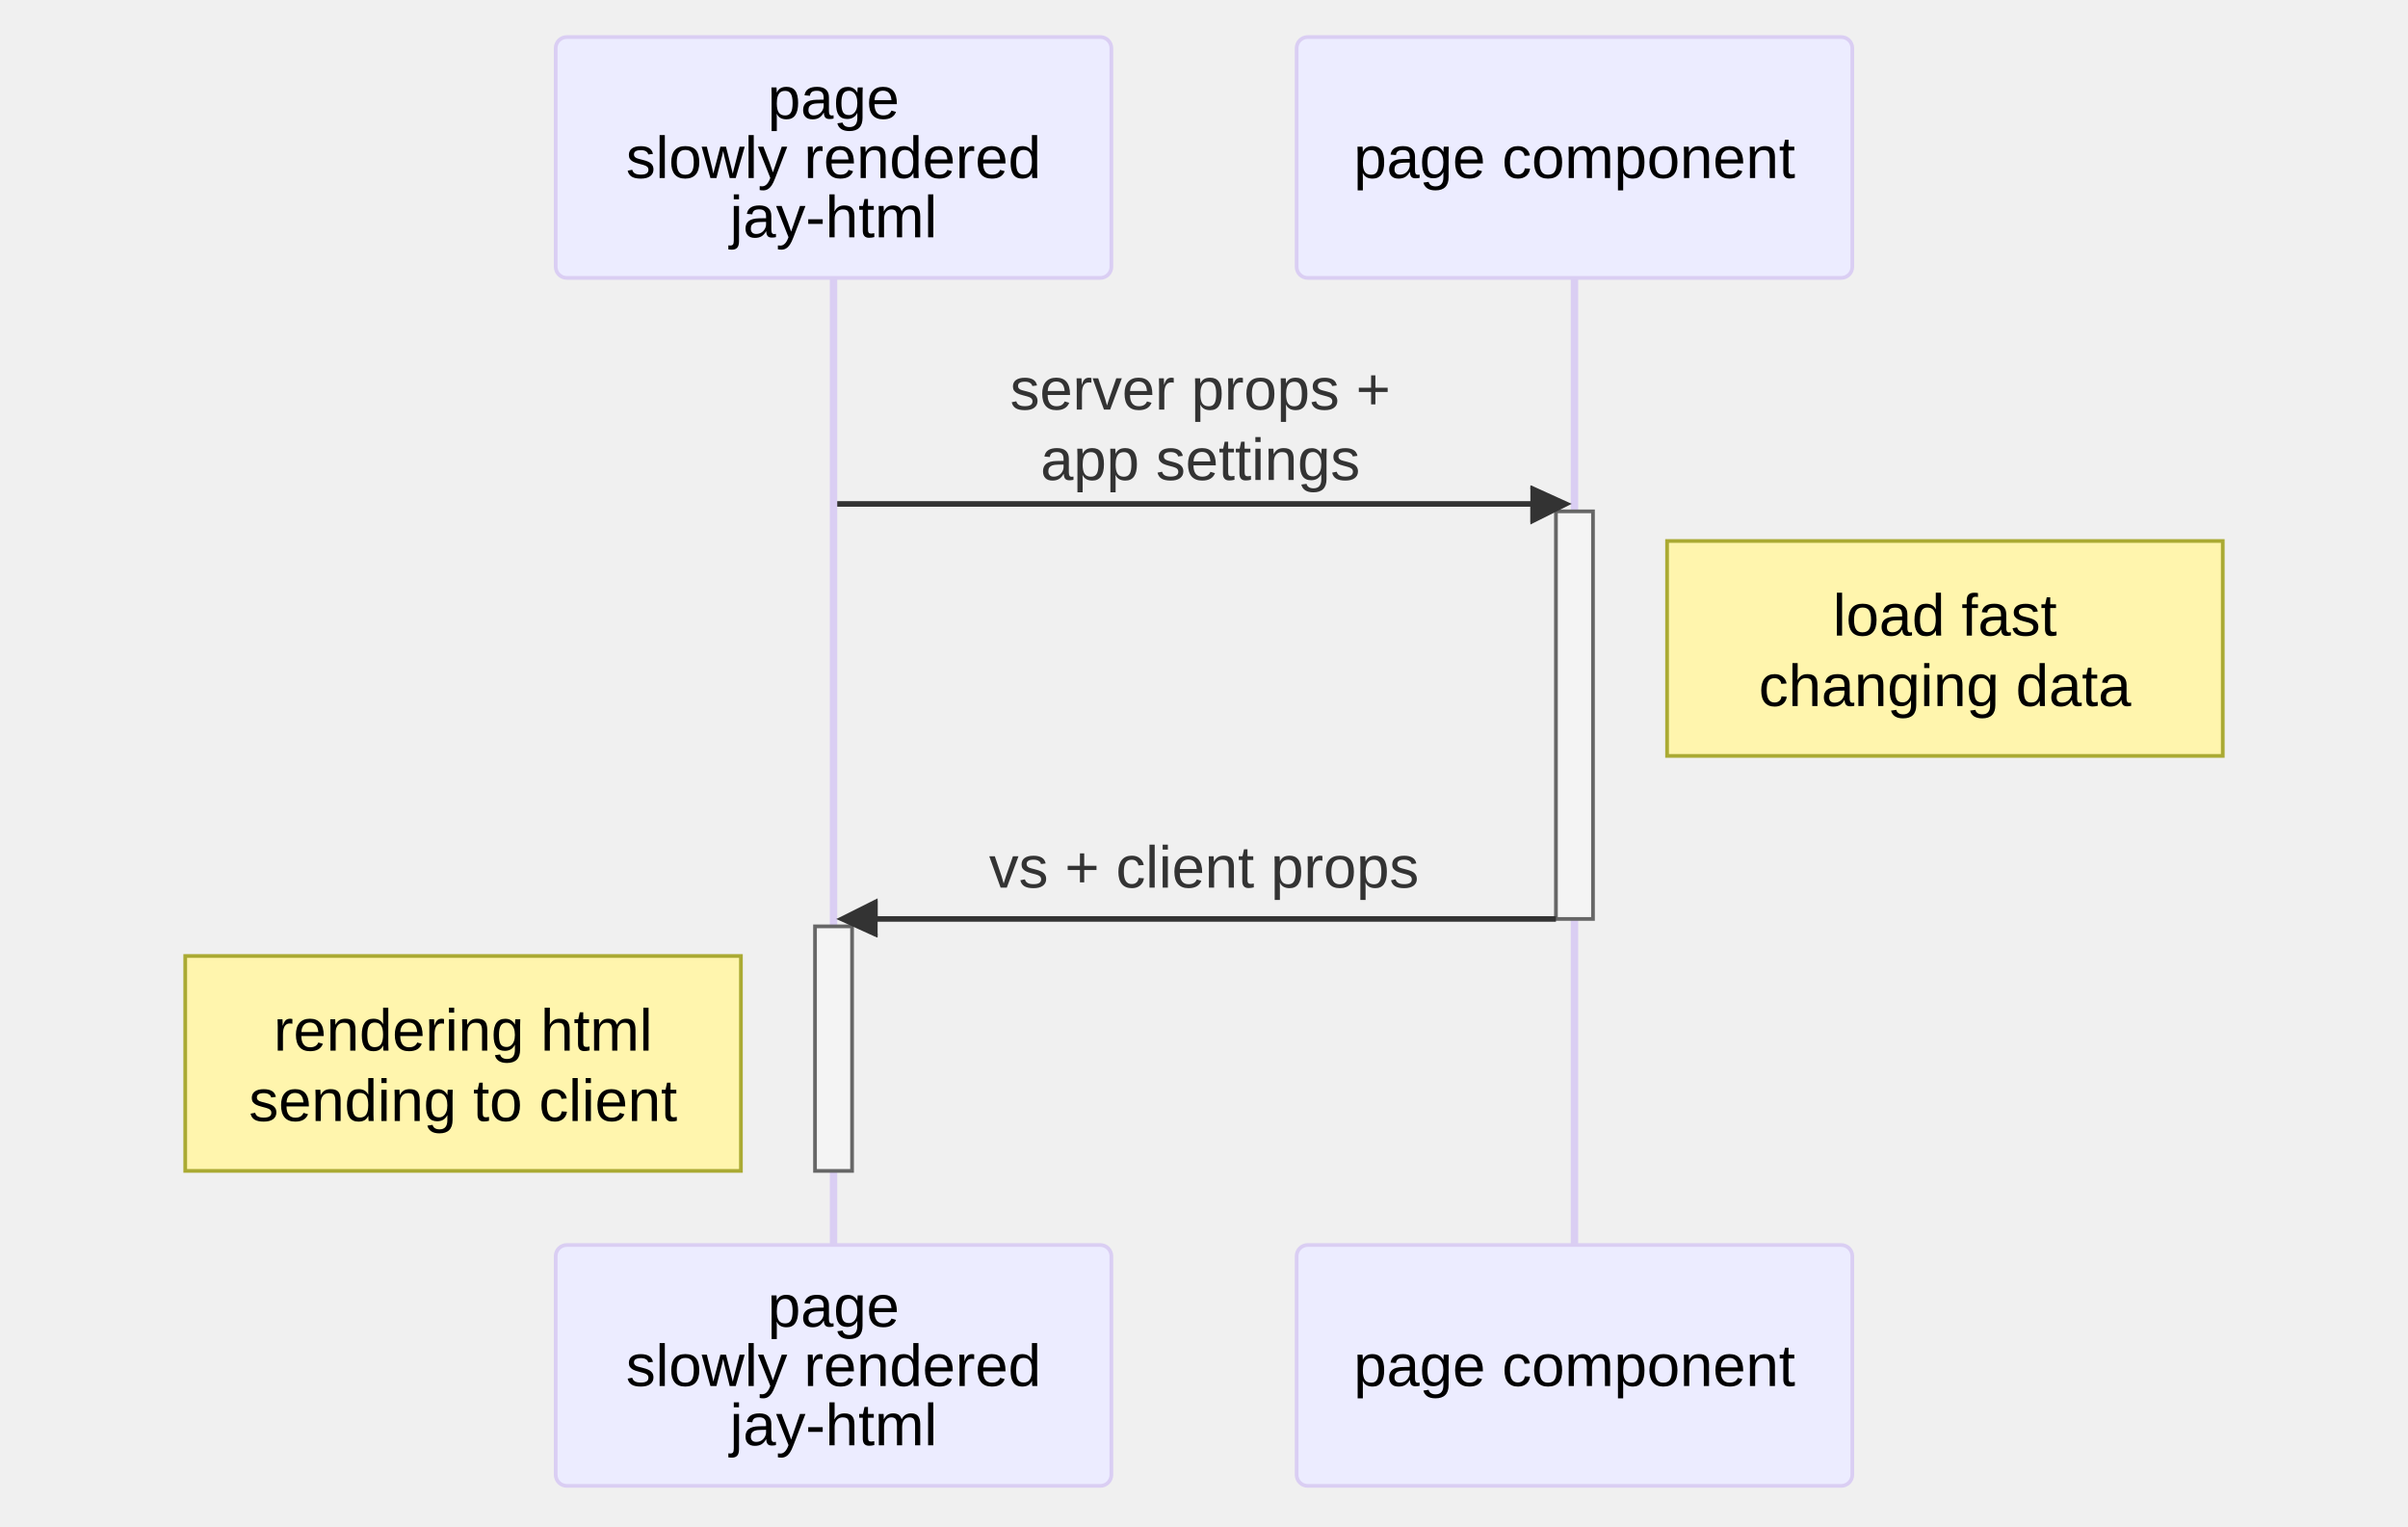
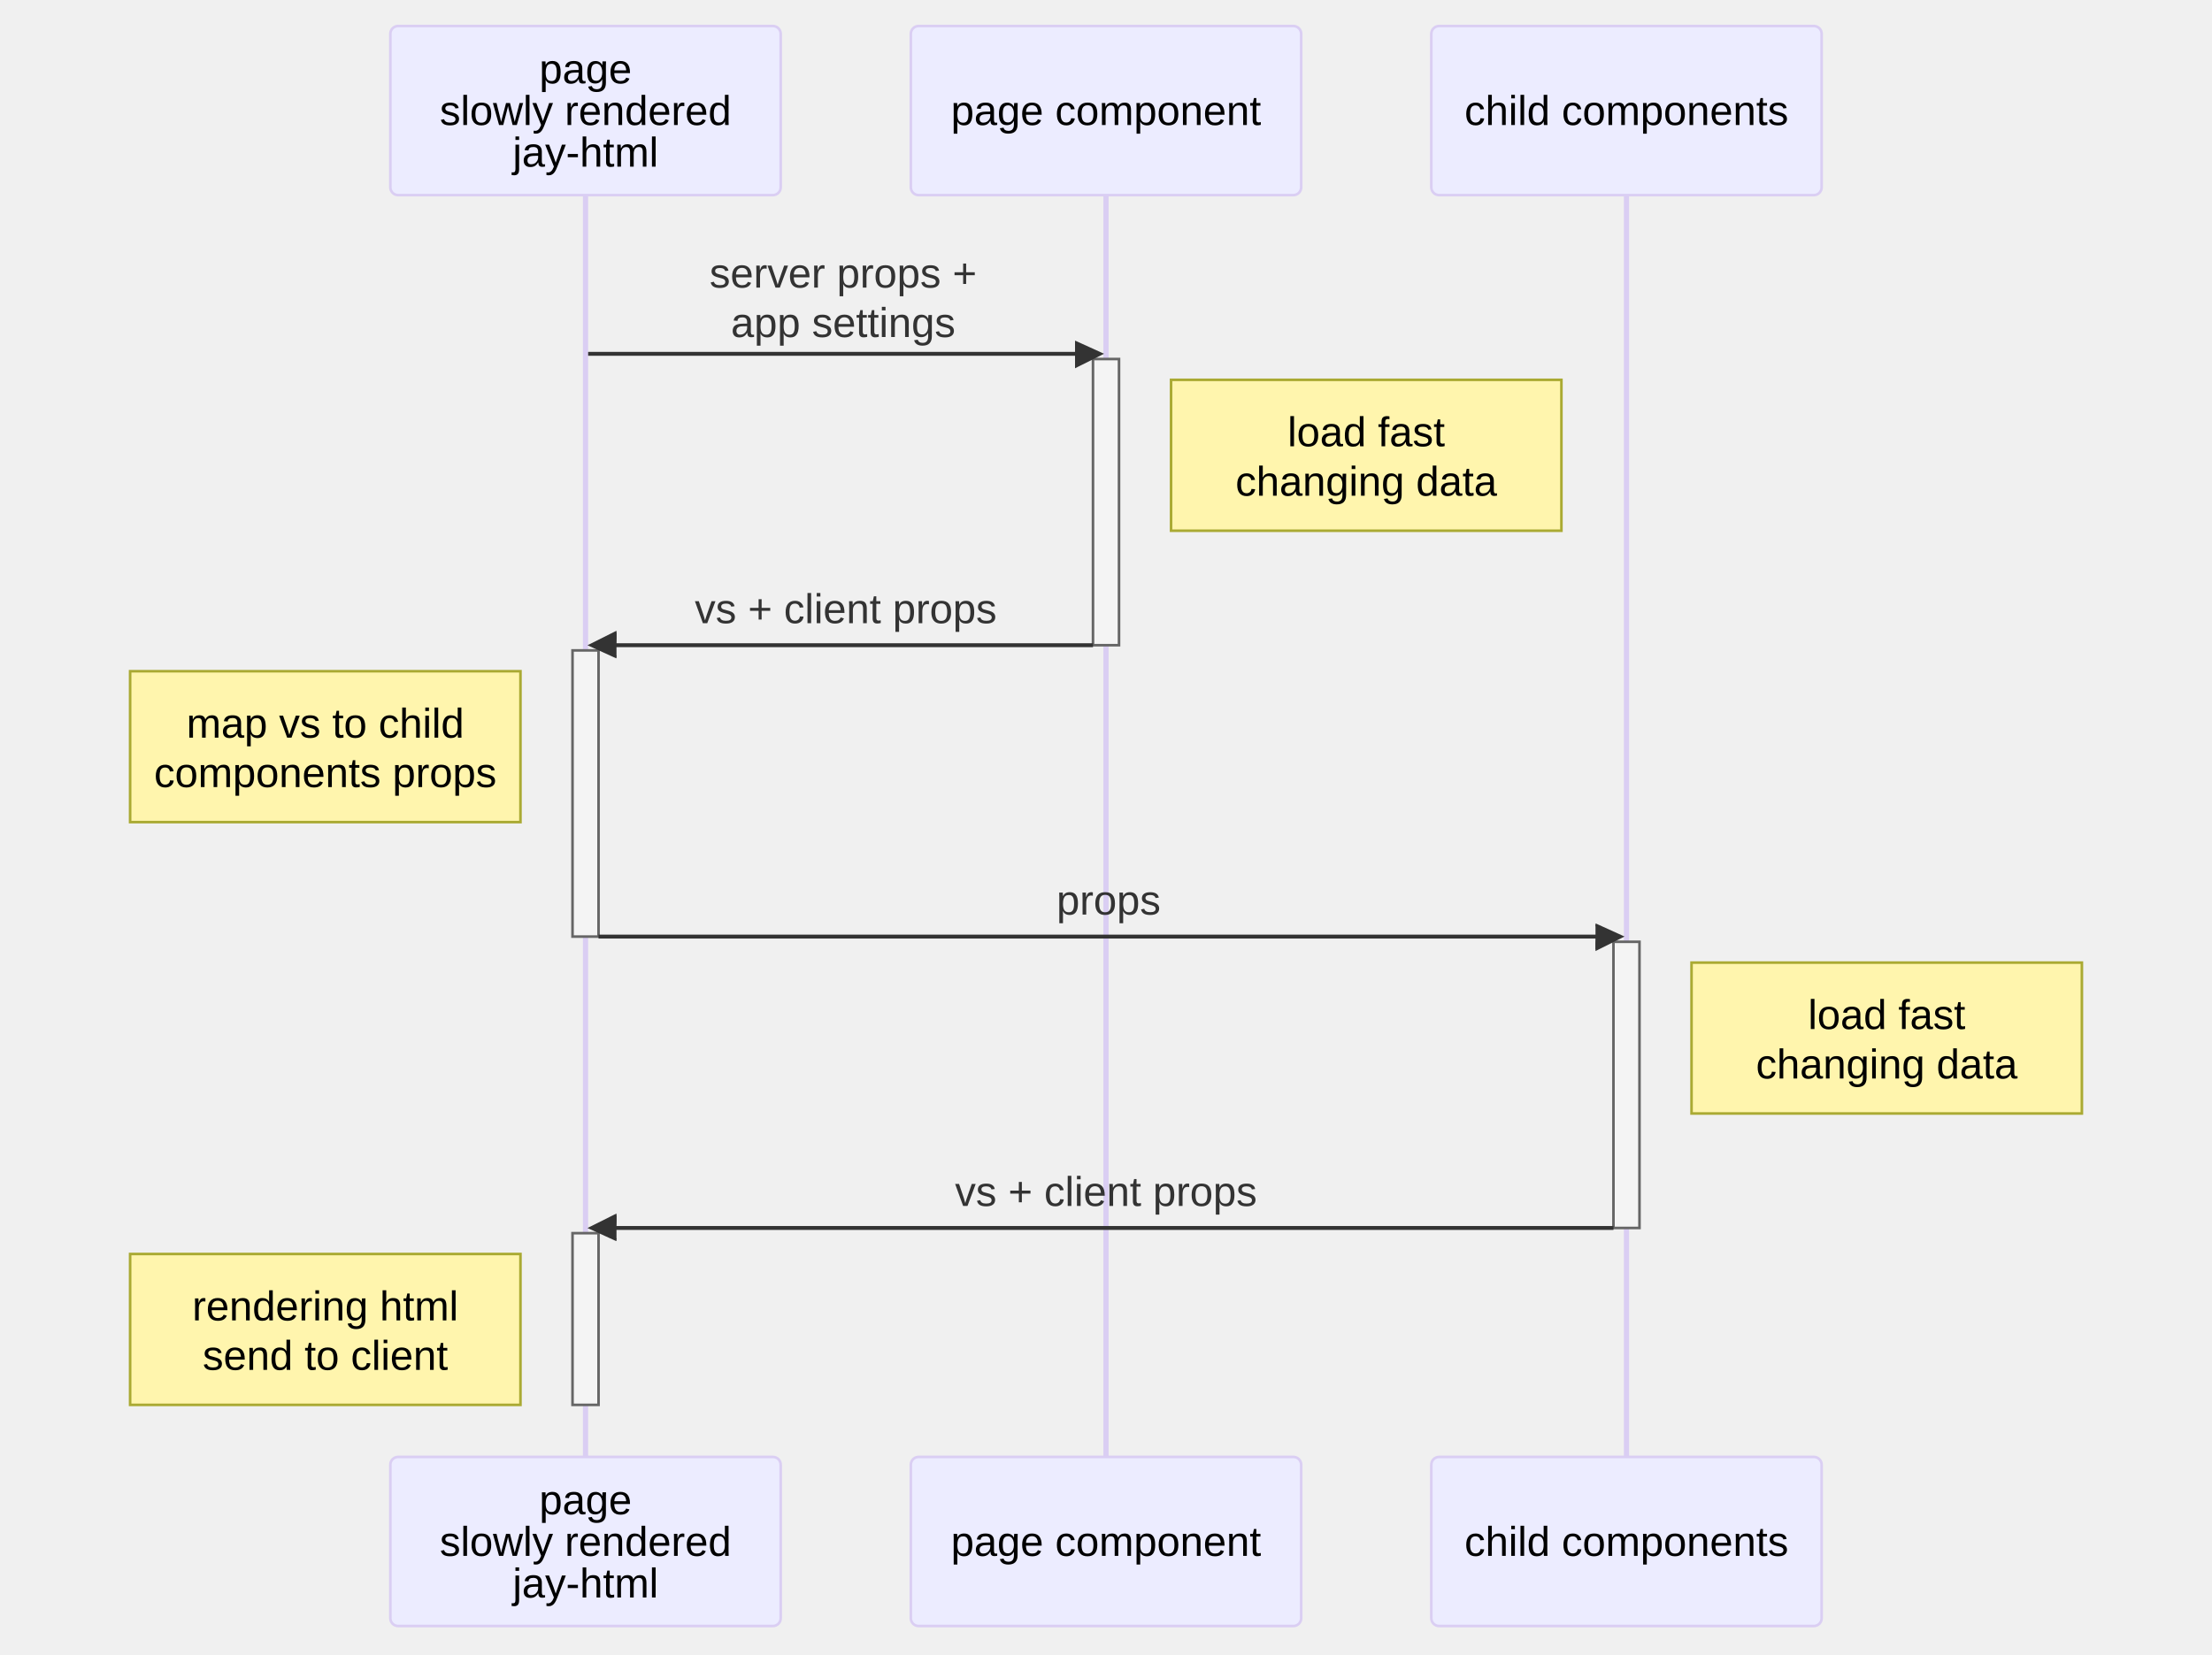
- <svg xmlns="http://www.w3.org/2000/svg" aria-roledescription="sequence" role="graphics-document document" viewBox="-150 -10 650 412" style="max-width: 650px; background-color: white;" width="100%" id="my-svg">
+ <svg xmlns="http://www.w3.org/2000/svg" aria-roledescription="sequence" role="graphics-document document" viewBox="-150 -10 850 636" style="max-width: 850px; background-color: white;" width="100%" id="my-svg">
  <g>
-     <rect class="actor actor-bottom" ry="3" rx="3" name="comp" height="65" width="150" stroke="#666" fill="#eaeaea" y="326" x="200" />
-     <text style="text-anchor: middle; font-size: 16px; font-weight: 400;" class="actor actor-box" alignment-baseline="central" dominant-baseline="central" y="358.5" x="275">
+     <rect class="actor actor-bottom" ry="3" rx="3" name="child" height="65" width="150" stroke="#666" fill="#eaeaea" y="550" x="400" />
+     <text style="text-anchor: middle; font-size: 16px; font-weight: 400;" class="actor actor-box" alignment-baseline="central" dominant-baseline="central" y="582.5" x="475">
+       <tspan dy="0" x="475">child components</tspan>
+     </text>
+   </g>
+   <g>
+     <rect class="actor actor-bottom" ry="3" rx="3" name="comp" height="65" width="150" stroke="#666" fill="#eaeaea" y="550" x="200" />
+     <text style="text-anchor: middle; font-size: 16px; font-weight: 400;" class="actor actor-box" alignment-baseline="central" dominant-baseline="central" y="582.5" x="275">
      <tspan dy="0" x="275">page component</tspan>
    </text>
  </g>
  <g>
-     <rect class="actor actor-bottom" ry="3" rx="3" name="page" height="65" width="150" stroke="#666" fill="#eaeaea" y="326" x="0" />
-     <text style="text-anchor: middle; font-size: 16px; font-weight: 400;" class="actor actor-box" alignment-baseline="central" dominant-baseline="central" y="358.5" x="75">
+     <rect class="actor actor-bottom" ry="3" rx="3" name="page" height="65" width="150" stroke="#666" fill="#eaeaea" y="550" x="0" />
+     <text style="text-anchor: middle; font-size: 16px; font-weight: 400;" class="actor actor-box" alignment-baseline="central" dominant-baseline="central" y="582.5" x="75">
      <tspan dy="-16" x="75">page </tspan>
    </text>
-     <text style="text-anchor: middle; font-size: 16px; font-weight: 400;" class="actor actor-box" alignment-baseline="central" dominant-baseline="central" y="358.5" x="75">
+     <text style="text-anchor: middle; font-size: 16px; font-weight: 400;" class="actor actor-box" alignment-baseline="central" dominant-baseline="central" y="582.5" x="75">
      <tspan dy="0" x="75">slowly rendered </tspan>
    </text>
-     <text style="text-anchor: middle; font-size: 16px; font-weight: 400;" class="actor actor-box" alignment-baseline="central" dominant-baseline="central" y="358.5" x="75">
+     <text style="text-anchor: middle; font-size: 16px; font-weight: 400;" class="actor actor-box" alignment-baseline="central" dominant-baseline="central" y="582.5" x="75">
      <tspan dy="16" x="75">jay-html</tspan>
    </text>
  </g>
  <g>
-     <line name="comp" stroke="#999" stroke-width="0.5px" class="actor-line 200" y2="326" x2="275" y1="65" x1="275" id="actor1" />
+     <line name="child" stroke="#999" stroke-width="0.5px" class="actor-line 200" y2="550" x2="475" y1="65" x1="475" id="actor2" />
+     <g id="root-2">
+       <rect class="actor actor-top" ry="3" rx="3" name="child" height="65" width="150" stroke="#666" fill="#eaeaea" y="0" x="400" />
+       <text style="text-anchor: middle; font-size: 16px; font-weight: 400;" class="actor actor-box" alignment-baseline="central" dominant-baseline="central" y="32.5" x="475">
+         <tspan dy="0" x="475">child components</tspan>
+       </text>
+     </g>
+   </g>
+   <g>
+     <line name="comp" stroke="#999" stroke-width="0.5px" class="actor-line 200" y2="550" x2="275" y1="65" x1="275" id="actor1" />
    <g id="root-1">
      <rect class="actor actor-top" ry="3" rx="3" name="comp" height="65" width="150" stroke="#666" fill="#eaeaea" y="0" x="200" />
      <text style="text-anchor: middle; font-size: 16px; font-weight: 400;" class="actor actor-box" alignment-baseline="central" dominant-baseline="central" y="32.5" x="275">
        <tspan dy="0" x="275">page component</tspan>
      </text>
    </g>
  </g>
  <g>
-     <line name="page" stroke="#999" stroke-width="0.5px" class="actor-line 200" y2="326" x2="75" y1="65" x1="75" id="actor0" />
+     <line name="page" stroke="#999" stroke-width="0.5px" class="actor-line 200" y2="550" x2="75" y1="65" x1="75" id="actor0" />
    <g id="root-0">
      <rect class="actor actor-top" ry="3" rx="3" name="page" height="65" width="150" stroke="#666" fill="#eaeaea" y="0" x="0" />
      <text style="text-anchor: middle; font-size: 16px; font-weight: 400;" class="actor actor-box" alignment-baseline="central" dominant-baseline="central" y="32.5" x="75">
        <tspan dy="-16" x="75">page </tspan>
      </text>
      <text style="text-anchor: middle; font-size: 16px; font-weight: 400;" class="actor actor-box" alignment-baseline="central" dominant-baseline="central" y="32.5" x="75">
        <tspan dy="0" x="75">slowly rendered </tspan>
      </text>
      <text style="text-anchor: middle; font-size: 16px; font-weight: 400;" class="actor actor-box" alignment-baseline="central" dominant-baseline="central" y="32.5" x="75">
        <tspan dy="16" x="75">jay-html</tspan>
      </text>
    </g>
  </g>
  <style>#my-svg{font-family:"trebuchet ms",verdana,arial,sans-serif;font-size:16px;fill:#333;}#my-svg .error-icon{fill:#552222;}#my-svg .error-text{fill:#552222;stroke:#552222;}#my-svg .edge-thickness-normal{stroke-width:1px;}#my-svg .edge-thickness-thick{stroke-width:3.5px;}#my-svg .edge-pattern-solid{stroke-dasharray:0;}#my-svg .edge-thickness-invisible{stroke-width:0;fill:none;}#my-svg .edge-pattern-dashed{stroke-dasharray:3;}#my-svg .edge-pattern-dotted{stroke-dasharray:2;}#my-svg .marker{fill:#333333;stroke:#333333;}#my-svg .marker.cross{stroke:#333333;}#my-svg svg{font-family:"trebuchet ms",verdana,arial,sans-serif;font-size:16px;}#my-svg p{margin:0;}#my-svg .actor{stroke:hsl(259.626, 59.777%, 87.902%);fill:#ECECFF;}#my-svg text.actor&gt;tspan{fill:black;stroke:none;}#my-svg .actor-line{stroke:hsl(259.626, 59.777%, 87.902%);}#my-svg .messageLine0{stroke-width:1.5;stroke-dasharray:none;stroke:#333;}#my-svg .messageLine1{stroke-width:1.5;stroke-dasharray:2,2;stroke:#333;}#my-svg #arrowhead path{fill:#333;stroke:#333;}#my-svg .sequenceNumber{fill:white;}#my-svg #sequencenumber{fill:#333;}#my-svg #crosshead path{fill:#333;stroke:#333;}#my-svg .messageText{fill:#333;stroke:none;}#my-svg .labelBox{stroke:hsl(259.626, 59.777%, 87.902%);fill:#ECECFF;}#my-svg .labelText,#my-svg .labelText&gt;tspan{fill:black;stroke:none;}#my-svg .loopText,#my-svg .loopText&gt;tspan{fill:black;stroke:none;}#my-svg .loopLine{stroke-width:2px;stroke-dasharray:2,2;stroke:hsl(259.626, 59.777%, 87.902%);fill:hsl(259.626, 59.777%, 87.902%);}#my-svg .note{stroke:#aaaa33;fill:#fff5ad;}#my-svg .noteText,#my-svg .noteText&gt;tspan{fill:black;stroke:none;}#my-svg .activation0{fill:#f4f4f4;stroke:#666;}#my-svg .activation1{fill:#f4f4f4;stroke:#666;}#my-svg .activation2{fill:#f4f4f4;stroke:#666;}#my-svg .actorPopupMenu{position:absolute;}#my-svg .actorPopupMenuPanel{position:absolute;fill:#ECECFF;box-shadow:0px 8px 16px 0px rgba(0,0,0,0.2);filter:drop-shadow(3px 5px 2px rgb(0 0 0 / 0.4));}#my-svg .actor-man line{stroke:hsl(259.626, 59.777%, 87.902%);fill:#ECECFF;}#my-svg .actor-man circle,#my-svg line{stroke:hsl(259.626, 59.777%, 87.902%);fill:#ECECFF;stroke-width:2px;}#my-svg :root{--mermaid-font-family:"trebuchet ms",verdana,arial,sans-serif;}</style>
  <g />
  <defs>
    <symbol height="24" width="24" id="computer">
      <path d="M2 2v13h20v-13h-20zm18 11h-16v-9h16v9zm-10.228 6l.466-1h3.524l.467 1h-4.457zm14.228 3h-24l2-6h2.104l-1.33 4h18.45l-1.297-4h2.073l2 6zm-5-10h-14v-7h14v7z" transform="scale(.5)" />
    </symbol>
  </defs>
  <defs>
    <symbol clip-rule="evenodd" fill-rule="evenodd" id="database">
      <path d="M12.258.001l.256.004.255.005.253.008.251.01.249.012.247.015.246.016.242.019.241.02.239.023.236.024.233.027.231.028.229.031.225.032.223.034.22.036.217.038.214.04.211.041.208.043.205.045.201.046.198.048.194.05.191.051.187.053.183.054.18.056.175.057.172.059.168.06.163.061.16.063.155.064.15.066.074.033.073.033.071.034.07.034.069.035.068.035.067.035.066.035.064.036.064.036.062.036.06.036.06.037.058.037.058.037.055.038.055.038.053.038.052.038.051.039.05.039.048.039.047.039.045.04.044.04.043.04.041.04.04.041.039.041.037.041.036.041.034.041.033.042.032.042.03.042.029.042.027.042.026.043.024.043.023.043.021.043.02.043.018.044.017.043.015.044.013.044.012.044.011.045.009.044.007.045.006.045.004.045.002.045.001.045v17l-.001.045-.002.045-.004.045-.006.045-.007.045-.009.044-.011.045-.012.044-.013.044-.015.044-.017.043-.018.044-.02.043-.021.043-.023.043-.024.043-.026.043-.027.042-.029.042-.03.042-.032.042-.033.042-.034.041-.036.041-.037.041-.039.041-.04.041-.041.04-.043.04-.044.04-.045.04-.047.039-.048.039-.05.039-.051.039-.052.038-.053.038-.055.038-.055.038-.058.037-.058.037-.06.037-.06.036-.062.036-.064.036-.064.036-.066.035-.067.035-.068.035-.069.035-.07.034-.071.034-.073.033-.074.033-.15.066-.155.064-.16.063-.163.061-.168.06-.172.059-.175.057-.18.056-.183.054-.187.053-.191.051-.194.05-.198.048-.201.046-.205.045-.208.043-.211.041-.214.04-.217.038-.22.036-.223.034-.225.032-.229.031-.231.028-.233.027-.236.024-.239.023-.241.02-.242.019-.246.016-.247.015-.249.012-.251.01-.253.008-.255.005-.256.004-.258.001-.258-.001-.256-.004-.255-.005-.253-.008-.251-.01-.249-.012-.247-.015-.245-.016-.243-.019-.241-.02-.238-.023-.236-.024-.234-.027-.231-.028-.228-.031-.226-.032-.223-.034-.22-.036-.217-.038-.214-.04-.211-.041-.208-.043-.204-.045-.201-.046-.198-.048-.195-.05-.19-.051-.187-.053-.184-.054-.179-.056-.176-.057-.172-.059-.167-.06-.164-.061-.159-.063-.155-.064-.151-.066-.074-.033-.072-.033-.072-.034-.07-.034-.069-.035-.068-.035-.067-.035-.066-.035-.064-.036-.063-.036-.062-.036-.061-.036-.06-.037-.058-.037-.057-.037-.056-.038-.055-.038-.053-.038-.052-.038-.051-.039-.049-.039-.049-.039-.046-.039-.046-.04-.044-.04-.043-.04-.041-.04-.04-.041-.039-.041-.037-.041-.036-.041-.034-.041-.033-.042-.032-.042-.03-.042-.029-.042-.027-.042-.026-.043-.024-.043-.023-.043-.021-.043-.02-.043-.018-.044-.017-.043-.015-.044-.013-.044-.012-.044-.011-.045-.009-.044-.007-.045-.006-.045-.004-.045-.002-.045-.001-.045v-17l.001-.045.002-.045.004-.045.006-.045.007-.045.009-.044.011-.045.012-.044.013-.044.015-.044.017-.043.018-.044.02-.043.021-.043.023-.043.024-.043.026-.043.027-.042.029-.042.03-.042.032-.042.033-.042.034-.041.036-.041.037-.041.039-.041.04-.041.041-.04.043-.04.044-.04.046-.04.046-.039.049-.039.049-.039.051-.039.052-.038.053-.038.055-.038.056-.038.057-.037.058-.037.06-.037.061-.036.062-.036.063-.036.064-.036.066-.035.067-.035.068-.035.069-.035.07-.034.072-.034.072-.033.074-.033.151-.066.155-.064.159-.063.164-.061.167-.06.172-.059.176-.057.179-.056.184-.054.187-.053.19-.051.195-.05.198-.048.201-.046.204-.045.208-.043.211-.041.214-.04.217-.038.22-.036.223-.034.226-.032.228-.031.231-.028.234-.027.236-.024.238-.023.241-.02.243-.019.245-.016.247-.015.249-.012.251-.01.253-.008.255-.005.256-.004.258-.001.258.001zm-9.258 20.499v.01l.001.021.003.021.004.022.005.021.006.022.007.022.009.023.01.022.011.023.012.023.013.023.015.023.016.024.017.023.018.024.019.024.021.024.022.025.023.024.024.025.052.049.056.05.061.051.066.051.07.051.075.051.079.052.084.052.088.052.092.052.097.052.102.051.105.052.11.052.114.051.119.051.123.051.127.05.131.05.135.05.139.048.144.049.147.047.152.047.155.047.16.045.163.045.167.043.171.043.176.041.178.041.183.039.187.039.19.037.194.035.197.035.202.033.204.031.209.03.212.029.216.027.219.025.222.024.226.021.23.02.233.018.236.016.24.015.243.012.246.01.249.008.253.005.256.004.259.001.26-.001.257-.004.254-.005.25-.008.247-.011.244-.012.241-.014.237-.016.233-.018.231-.021.226-.021.224-.024.22-.026.216-.027.212-.028.21-.031.205-.031.202-.034.198-.034.194-.036.191-.037.187-.039.183-.04.179-.04.175-.042.172-.043.168-.044.163-.045.16-.046.155-.046.152-.047.148-.048.143-.049.139-.049.136-.05.131-.05.126-.05.123-.051.118-.052.114-.051.11-.052.106-.052.101-.052.096-.052.092-.052.088-.053.083-.051.079-.052.074-.052.07-.051.065-.051.06-.051.056-.05.051-.05.023-.024.023-.025.021-.024.02-.024.019-.024.018-.024.017-.024.015-.023.014-.024.013-.023.012-.023.01-.023.01-.022.008-.022.006-.022.006-.022.004-.022.004-.021.001-.021.001-.021v-4.127l-.077.055-.08.053-.083.054-.085.053-.087.052-.09.052-.093.051-.095.05-.097.05-.1.049-.102.049-.105.048-.106.047-.109.047-.111.046-.114.045-.115.045-.118.044-.12.043-.122.042-.124.042-.126.041-.128.04-.13.04-.132.038-.134.038-.135.037-.138.037-.139.035-.142.035-.143.034-.144.033-.147.032-.148.031-.15.03-.151.03-.153.029-.154.027-.156.027-.158.026-.159.025-.161.024-.162.023-.163.022-.165.021-.166.02-.167.019-.169.018-.169.017-.171.016-.173.015-.173.014-.175.013-.175.012-.177.011-.178.01-.179.008-.179.008-.181.006-.182.005-.182.004-.184.003-.184.002h-.37l-.184-.002-.184-.003-.182-.004-.182-.005-.181-.006-.179-.008-.179-.008-.178-.01-.176-.011-.176-.012-.175-.013-.173-.014-.172-.015-.171-.016-.17-.017-.169-.018-.167-.019-.166-.02-.165-.021-.163-.022-.162-.023-.161-.024-.159-.025-.157-.026-.156-.027-.155-.027-.153-.029-.151-.03-.15-.03-.148-.031-.146-.032-.145-.033-.143-.034-.141-.035-.14-.035-.137-.037-.136-.037-.134-.038-.132-.038-.13-.04-.128-.04-.126-.041-.124-.042-.122-.042-.12-.044-.117-.043-.116-.045-.113-.045-.112-.046-.109-.047-.106-.047-.105-.048-.102-.049-.1-.049-.097-.05-.095-.05-.093-.052-.09-.051-.087-.052-.085-.053-.083-.054-.08-.054-.077-.054v4.127zm0-5.654v.011l.001.021.003.021.004.021.005.022.006.022.007.022.009.022.01.022.011.023.012.023.013.023.015.024.016.023.017.024.018.024.019.024.021.024.022.024.023.025.024.024.052.05.056.05.061.05.066.051.07.051.075.052.079.051.084.052.088.052.092.052.097.052.102.052.105.052.11.051.114.051.119.052.123.05.127.051.131.05.135.049.139.049.144.048.147.048.152.047.155.046.16.045.163.045.167.044.171.042.176.042.178.04.183.04.187.038.19.037.194.036.197.034.202.033.204.032.209.03.212.028.216.027.219.025.222.024.226.022.23.02.233.018.236.016.24.014.243.012.246.01.249.008.253.006.256.003.259.001.26-.001.257-.003.254-.006.25-.008.247-.01.244-.012.241-.015.237-.016.233-.018.231-.02.226-.022.224-.024.22-.025.216-.027.212-.029.21-.03.205-.032.202-.033.198-.035.194-.036.191-.037.187-.039.183-.039.179-.041.175-.042.172-.043.168-.044.163-.045.16-.045.155-.047.152-.047.148-.048.143-.048.139-.05.136-.049.131-.05.126-.051.123-.051.118-.051.114-.052.11-.052.106-.052.101-.052.096-.052.092-.052.088-.052.083-.052.079-.052.074-.051.07-.052.065-.051.06-.05.056-.051.051-.049.023-.025.023-.024.021-.025.02-.024.019-.024.018-.024.017-.024.015-.023.014-.023.013-.024.012-.022.01-.023.01-.023.008-.022.006-.022.006-.022.004-.021.004-.022.001-.021.001-.021v-4.139l-.077.054-.08.054-.083.054-.085.052-.087.053-.09.051-.093.051-.095.051-.097.05-.1.049-.102.049-.105.048-.106.047-.109.047-.111.046-.114.045-.115.044-.118.044-.12.044-.122.042-.124.042-.126.041-.128.04-.13.039-.132.039-.134.038-.135.037-.138.036-.139.036-.142.035-.143.033-.144.033-.147.033-.148.031-.15.03-.151.03-.153.028-.154.028-.156.027-.158.026-.159.025-.161.024-.162.023-.163.022-.165.021-.166.02-.167.019-.169.018-.169.017-.171.016-.173.015-.173.014-.175.013-.175.012-.177.011-.178.009-.179.009-.179.007-.181.007-.182.005-.182.004-.184.003-.184.002h-.37l-.184-.002-.184-.003-.182-.004-.182-.005-.181-.007-.179-.007-.179-.009-.178-.009-.176-.011-.176-.012-.175-.013-.173-.014-.172-.015-.171-.016-.17-.017-.169-.018-.167-.019-.166-.02-.165-.021-.163-.022-.162-.023-.161-.024-.159-.025-.157-.026-.156-.027-.155-.028-.153-.028-.151-.03-.15-.03-.148-.031-.146-.033-.145-.033-.143-.033-.141-.035-.14-.036-.137-.036-.136-.037-.134-.038-.132-.039-.13-.039-.128-.04-.126-.041-.124-.042-.122-.043-.12-.043-.117-.044-.116-.044-.113-.046-.112-.046-.109-.046-.106-.047-.105-.048-.102-.049-.1-.049-.097-.05-.095-.051-.093-.051-.09-.051-.087-.053-.085-.052-.083-.054-.08-.054-.077-.054v4.139zm0-5.666v.011l.001.02.003.022.004.021.005.022.006.021.007.022.009.023.01.022.011.023.012.023.013.023.015.023.016.024.017.024.018.023.019.024.021.025.022.024.023.024.024.025.052.05.056.05.061.05.066.051.07.051.075.052.079.051.084.052.088.052.092.052.097.052.102.052.105.051.11.052.114.051.119.051.123.051.127.05.131.05.135.05.139.049.144.048.147.048.152.047.155.046.16.045.163.045.167.043.171.043.176.042.178.04.183.04.187.038.19.037.194.036.197.034.202.033.204.032.209.03.212.028.216.027.219.025.222.024.226.021.23.02.233.018.236.017.24.014.243.012.246.01.249.008.253.006.256.003.259.001.26-.001.257-.003.254-.006.25-.008.247-.01.244-.013.241-.014.237-.016.233-.018.231-.02.226-.022.224-.024.22-.025.216-.027.212-.029.21-.03.205-.032.202-.033.198-.035.194-.036.191-.037.187-.039.183-.039.179-.041.175-.042.172-.043.168-.044.163-.045.16-.045.155-.047.152-.047.148-.048.143-.049.139-.049.136-.049.131-.051.126-.05.123-.051.118-.052.114-.051.11-.052.106-.052.101-.052.096-.052.092-.052.088-.052.083-.052.079-.052.074-.052.07-.051.065-.051.06-.051.056-.05.051-.049.023-.025.023-.025.021-.024.02-.024.019-.024.018-.024.017-.024.015-.023.014-.024.013-.023.012-.023.01-.022.01-.023.008-.022.006-.022.006-.022.004-.022.004-.021.001-.021.001-.021v-4.153l-.077.054-.08.054-.083.053-.085.053-.087.053-.09.051-.093.051-.095.051-.097.05-.1.049-.102.048-.105.048-.106.048-.109.046-.111.046-.114.046-.115.044-.118.044-.12.043-.122.043-.124.042-.126.041-.128.04-.13.039-.132.039-.134.038-.135.037-.138.036-.139.036-.142.034-.143.034-.144.033-.147.032-.148.032-.15.03-.151.03-.153.028-.154.028-.156.027-.158.026-.159.024-.161.024-.162.023-.163.023-.165.021-.166.02-.167.019-.169.018-.169.017-.171.016-.173.015-.173.014-.175.013-.175.012-.177.01-.178.01-.179.009-.179.007-.181.006-.182.006-.182.004-.184.003-.184.001-.185.001-.185-.001-.184-.001-.184-.003-.182-.004-.182-.006-.181-.006-.179-.007-.179-.009-.178-.01-.176-.01-.176-.012-.175-.013-.173-.014-.172-.015-.171-.016-.17-.017-.169-.018-.167-.019-.166-.02-.165-.021-.163-.023-.162-.023-.161-.024-.159-.024-.157-.026-.156-.027-.155-.028-.153-.028-.151-.03-.15-.03-.148-.032-.146-.032-.145-.033-.143-.034-.141-.034-.14-.036-.137-.036-.136-.037-.134-.038-.132-.039-.13-.039-.128-.041-.126-.041-.124-.041-.122-.043-.12-.043-.117-.044-.116-.044-.113-.046-.112-.046-.109-.046-.106-.048-.105-.048-.102-.048-.1-.05-.097-.049-.095-.051-.093-.051-.09-.052-.087-.052-.085-.053-.083-.053-.08-.054-.077-.054v4.153zm8.74-8.179l-.257.004-.254.005-.25.008-.247.011-.244.012-.241.014-.237.016-.233.018-.231.021-.226.022-.224.023-.22.026-.216.027-.212.028-.21.031-.205.032-.202.033-.198.034-.194.036-.191.038-.187.038-.183.04-.179.041-.175.042-.172.043-.168.043-.163.045-.16.046-.155.046-.152.048-.148.048-.143.048-.139.049-.136.05-.131.05-.126.051-.123.051-.118.051-.114.052-.11.052-.106.052-.101.052-.096.052-.092.052-.088.052-.083.052-.079.052-.074.051-.07.052-.065.051-.06.05-.056.05-.051.05-.023.025-.023.024-.021.024-.02.025-.019.024-.018.024-.017.023-.015.024-.014.023-.013.023-.012.023-.01.023-.01.022-.008.022-.006.023-.006.021-.004.022-.004.021-.001.021-.001.021.001.021.001.021.004.021.004.022.006.021.006.023.008.022.01.022.01.023.012.023.013.023.014.023.015.024.017.023.018.024.019.024.02.025.021.024.023.024.023.025.051.05.056.05.06.05.065.051.07.052.074.051.079.052.083.052.088.052.092.052.096.052.101.052.106.052.11.052.114.052.118.051.123.051.126.051.131.05.136.05.139.049.143.048.148.048.152.048.155.046.16.046.163.045.168.043.172.043.175.042.179.041.183.04.187.038.191.038.194.036.198.034.202.033.205.032.21.031.212.028.216.027.22.026.224.023.226.022.231.021.233.018.237.016.241.014.244.012.247.011.25.008.254.005.257.004.26.001.26-.001.257-.004.254-.005.25-.008.247-.011.244-.012.241-.014.237-.016.233-.018.231-.021.226-.022.224-.023.22-.026.216-.027.212-.028.21-.031.205-.032.202-.033.198-.034.194-.036.191-.038.187-.038.183-.04.179-.041.175-.042.172-.043.168-.043.163-.045.16-.046.155-.046.152-.048.148-.048.143-.048.139-.049.136-.05.131-.05.126-.051.123-.051.118-.051.114-.052.11-.052.106-.052.101-.052.096-.052.092-.052.088-.052.083-.052.079-.052.074-.051.07-.052.065-.051.06-.05.056-.05.051-.05.023-.025.023-.024.021-.024.02-.025.019-.024.018-.024.017-.023.015-.024.014-.023.013-.023.012-.023.01-.023.01-.022.008-.022.006-.023.006-.021.004-.022.004-.021.001-.021.001-.021-.001-.021-.001-.021-.004-.021-.004-.022-.006-.021-.006-.023-.008-.022-.01-.022-.01-.023-.012-.023-.013-.023-.014-.023-.015-.024-.017-.023-.018-.024-.019-.024-.02-.025-.021-.024-.023-.024-.023-.025-.051-.05-.056-.05-.06-.05-.065-.051-.07-.052-.074-.051-.079-.052-.083-.052-.088-.052-.092-.052-.096-.052-.101-.052-.106-.052-.11-.052-.114-.052-.118-.051-.123-.051-.126-.051-.131-.05-.136-.05-.139-.049-.143-.048-.148-.048-.152-.048-.155-.046-.16-.046-.163-.045-.168-.043-.172-.043-.175-.042-.179-.041-.183-.04-.187-.038-.191-.038-.194-.036-.198-.034-.202-.033-.205-.032-.21-.031-.212-.028-.216-.027-.22-.026-.224-.023-.226-.022-.231-.021-.233-.018-.237-.016-.241-.014-.244-.012-.247-.011-.25-.008-.254-.005-.257-.004-.26-.001-.26.001z" transform="scale(.5)" />
    </symbol>
  </defs>
  <defs>
    <symbol height="24" width="24" id="clock">
      <path d="M12 2c5.514 0 10 4.486 10 10s-4.486 10-10 10-10-4.486-10-10 4.486-10 10-10zm0-2c-6.627 0-12 5.373-12 12s5.373 12 12 12 12-5.373 12-12-5.373-12-12-12zm5.848 12.459c.202.038.202.333.001.372-1.907.361-6.045 1.111-6.547 1.111-.719 0-1.301-.582-1.301-1.301 0-.512.77-5.447 1.125-7.445.034-.192.312-.181.343.014l.985 6.238 5.394 1.011z" transform="scale(.5)" />
    </symbol>
  </defs>
  <defs>
    <marker orient="auto-start-reverse" markerHeight="12" markerWidth="12" markerUnits="userSpaceOnUse" refY="5" refX="7.9" id="arrowhead">
      <path d="M -1 0 L 10 5 L 0 10 z" />
    </marker>
  </defs>
  <defs>
    <marker refY="4.5" refX="4" orient="auto" markerHeight="8" markerWidth="15" id="crosshead">
      <path style="stroke-dasharray: 0, 0;" d="M 1,2 L 6,7 M 6,2 L 1,7" stroke-width="1pt" stroke="#000000" fill="none" />
    </marker>
  </defs>
  <defs>
    <marker orient="auto" markerHeight="28" markerWidth="20" refY="7" refX="15.5" id="filled-head">
      <path d="M 18,7 L9,13 L14,7 L9,1 Z" />
    </marker>
  </defs>
  <defs>
    <marker orient="auto" markerHeight="40" markerWidth="60" refY="15" refX="15" id="sequencenumber">
      <circle r="6" cy="15" cx="15" />
    </marker>
  </defs>
  <g>
    <rect class="activation0" height="110" width="10" stroke="#666" fill="#EDF2AE" y="128" x="270" />
  </g>
  <g>
    <rect class="note" height="58" width="150" stroke="#666" fill="#EDF2AE" y="136" x="300" />
    <text style="font-size: 16px; font-weight: 400;" dy="1em" class="noteText" alignment-baseline="middle" dominant-baseline="middle" text-anchor="middle" y="141" x="375">
      <tspan x="375">load fast</tspan>
    </text>
    <text style="font-size: 16px; font-weight: 400;" dy="1em" class="noteText" alignment-baseline="middle" dominant-baseline="middle" text-anchor="middle" y="160" x="375">
      <tspan x="375">changing data</tspan>
    </text>
  </g>
  <g>
-     <rect class="activation0" height="66" width="10" stroke="#666" fill="#EDF2AE" y="240" x="70" />
+     <rect class="activation0" height="110" width="10" stroke="#666" fill="#EDF2AE" y="240" x="70" />
  </g>
  <g>
    <rect class="note" height="58" width="150" stroke="#666" fill="#EDF2AE" y="248" x="-100" />
    <text style="font-size: 16px; font-weight: 400;" dy="1em" class="noteText" alignment-baseline="middle" dominant-baseline="middle" text-anchor="middle" y="253" x="-25">
+       <tspan x="-25">map vs to child </tspan>
+     </text>
+     <text style="font-size: 16px; font-weight: 400;" dy="1em" class="noteText" alignment-baseline="middle" dominant-baseline="middle" text-anchor="middle" y="272" x="-25">
+       <tspan x="-25">components props</tspan>
+     </text>
+   </g>
+   <g>
+     <rect class="activation0" height="110" width="10" stroke="#666" fill="#EDF2AE" y="352" x="470" />
+   </g>
+   <g>
+     <rect class="note" height="58" width="150" stroke="#666" fill="#EDF2AE" y="360" x="500" />
+     <text style="font-size: 16px; font-weight: 400;" dy="1em" class="noteText" alignment-baseline="middle" dominant-baseline="middle" text-anchor="middle" y="365" x="575">
+       <tspan x="575">load fast</tspan>
+     </text>
+     <text style="font-size: 16px; font-weight: 400;" dy="1em" class="noteText" alignment-baseline="middle" dominant-baseline="middle" text-anchor="middle" y="384" x="575">
+       <tspan x="575">changing data</tspan>
+     </text>
+   </g>
+   <g>
+     <rect class="activation0" height="66" width="10" stroke="#666" fill="#EDF2AE" y="464" x="70" />
+   </g>
+   <g>
+     <rect class="note" height="58" width="150" stroke="#666" fill="#EDF2AE" y="472" x="-100" />
+     <text style="font-size: 16px; font-weight: 400;" dy="1em" class="noteText" alignment-baseline="middle" dominant-baseline="middle" text-anchor="middle" y="477" x="-25">
      <tspan x="-25">rendering html</tspan>
    </text>
-     <text style="font-size: 16px; font-weight: 400;" dy="1em" class="noteText" alignment-baseline="middle" dominant-baseline="middle" text-anchor="middle" y="272" x="-25">
-       <tspan x="-25">sending to client</tspan>
+     <text style="font-size: 16px; font-weight: 400;" dy="1em" class="noteText" alignment-baseline="middle" dominant-baseline="middle" text-anchor="middle" y="496" x="-25">
+       <tspan x="-25">send to client</tspan>
    </text>
  </g>
  <text style="font-size: 16px; font-weight: 400;" dy="1em" class="messageText" alignment-baseline="middle" dominant-baseline="middle" text-anchor="middle" y="80" x="174">server props + </text>
  <text style="font-size: 16px; font-weight: 400;" dy="1em" class="messageText" alignment-baseline="middle" dominant-baseline="middle" text-anchor="middle" y="99" x="174">app settings</text>
  <line style="fill: none;" marker-end="url(#arrowhead)" stroke="none" stroke-width="2" class="messageLine0" y2="126" x2="271" y1="126" x1="76" />
  <text style="font-size: 16px; font-weight: 400;" dy="1em" class="messageText" alignment-baseline="middle" dominant-baseline="middle" text-anchor="middle" y="209" x="175">vs + client props</text>
  <line style="fill: none;" marker-end="url(#arrowhead)" stroke="none" stroke-width="2" class="messageLine0" y2="238" x2="79" y1="238" x1="270" />
+   <text style="font-size: 16px; font-weight: 400;" dy="1em" class="messageText" alignment-baseline="middle" dominant-baseline="middle" text-anchor="middle" y="321" x="276">props</text>
+   <line style="fill: none;" marker-end="url(#arrowhead)" stroke="none" stroke-width="2" class="messageLine0" y2="350" x2="471" y1="350" x1="80" />
+   <text style="font-size: 16px; font-weight: 400;" dy="1em" class="messageText" alignment-baseline="middle" dominant-baseline="middle" text-anchor="middle" y="433" x="275">vs + client props</text>
+   <line style="fill: none;" marker-end="url(#arrowhead)" stroke="none" stroke-width="2" class="messageLine0" y2="462" x2="79" y1="462" x1="470" />
</svg>
